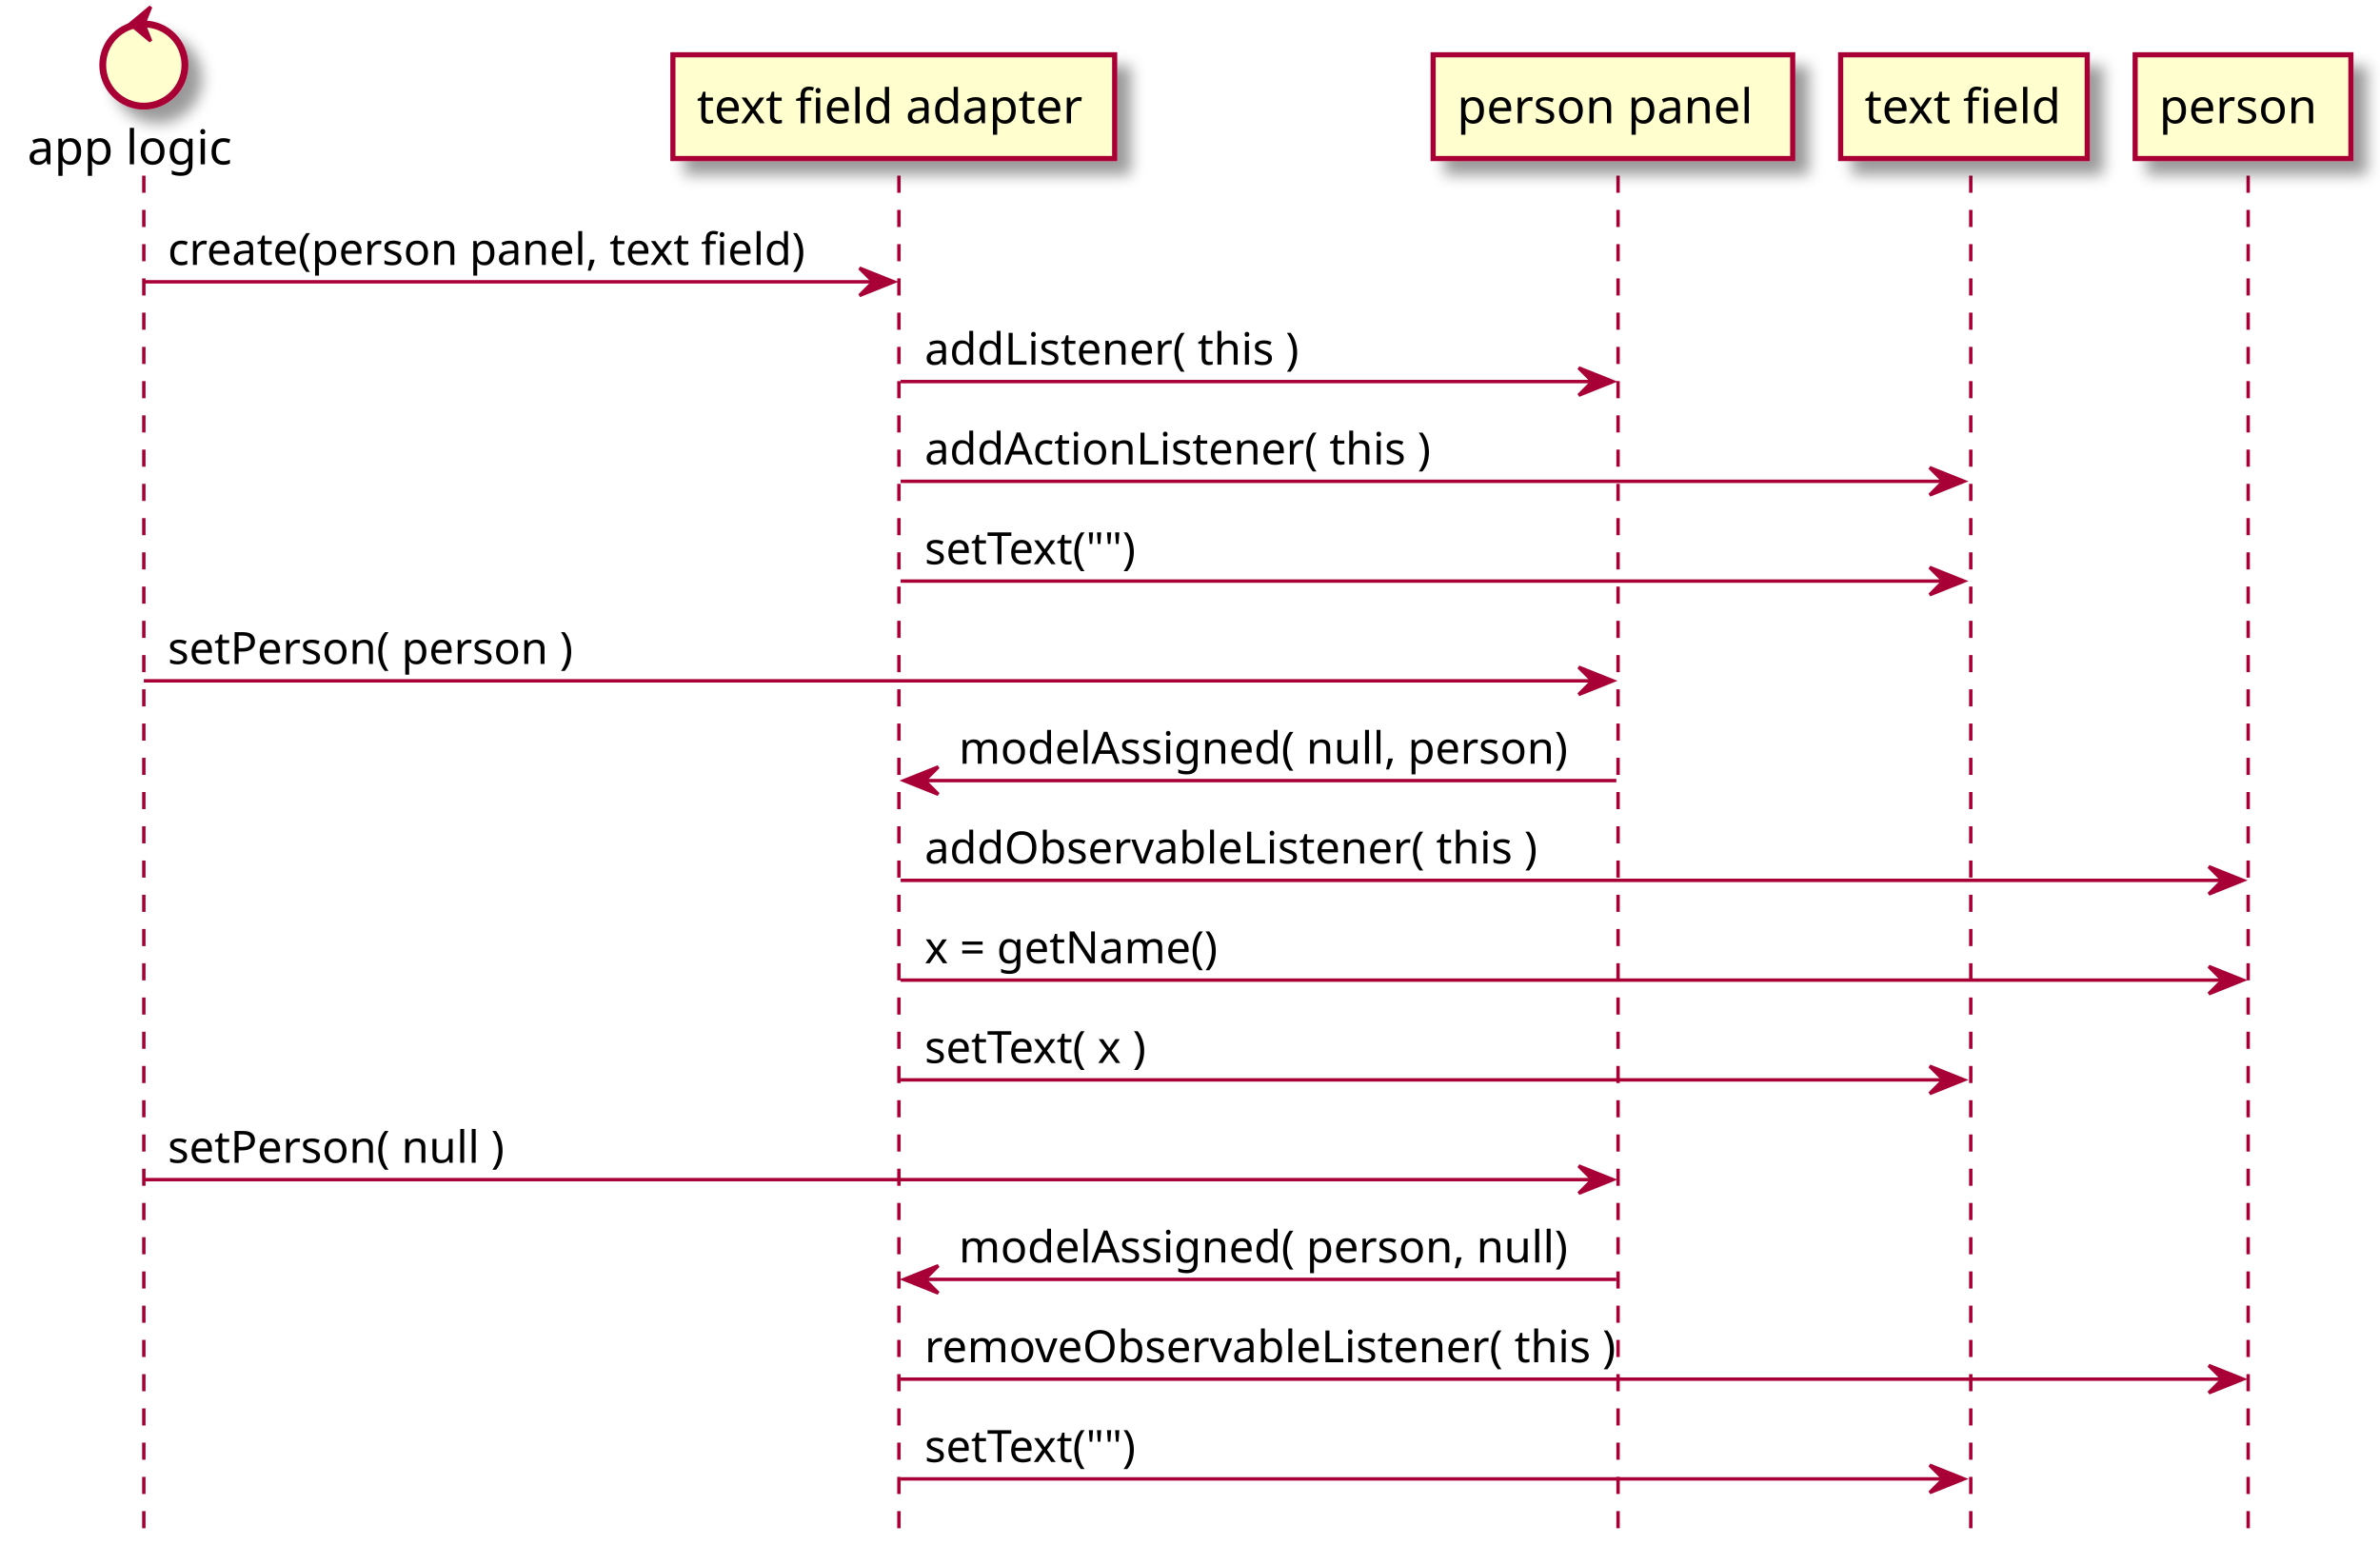
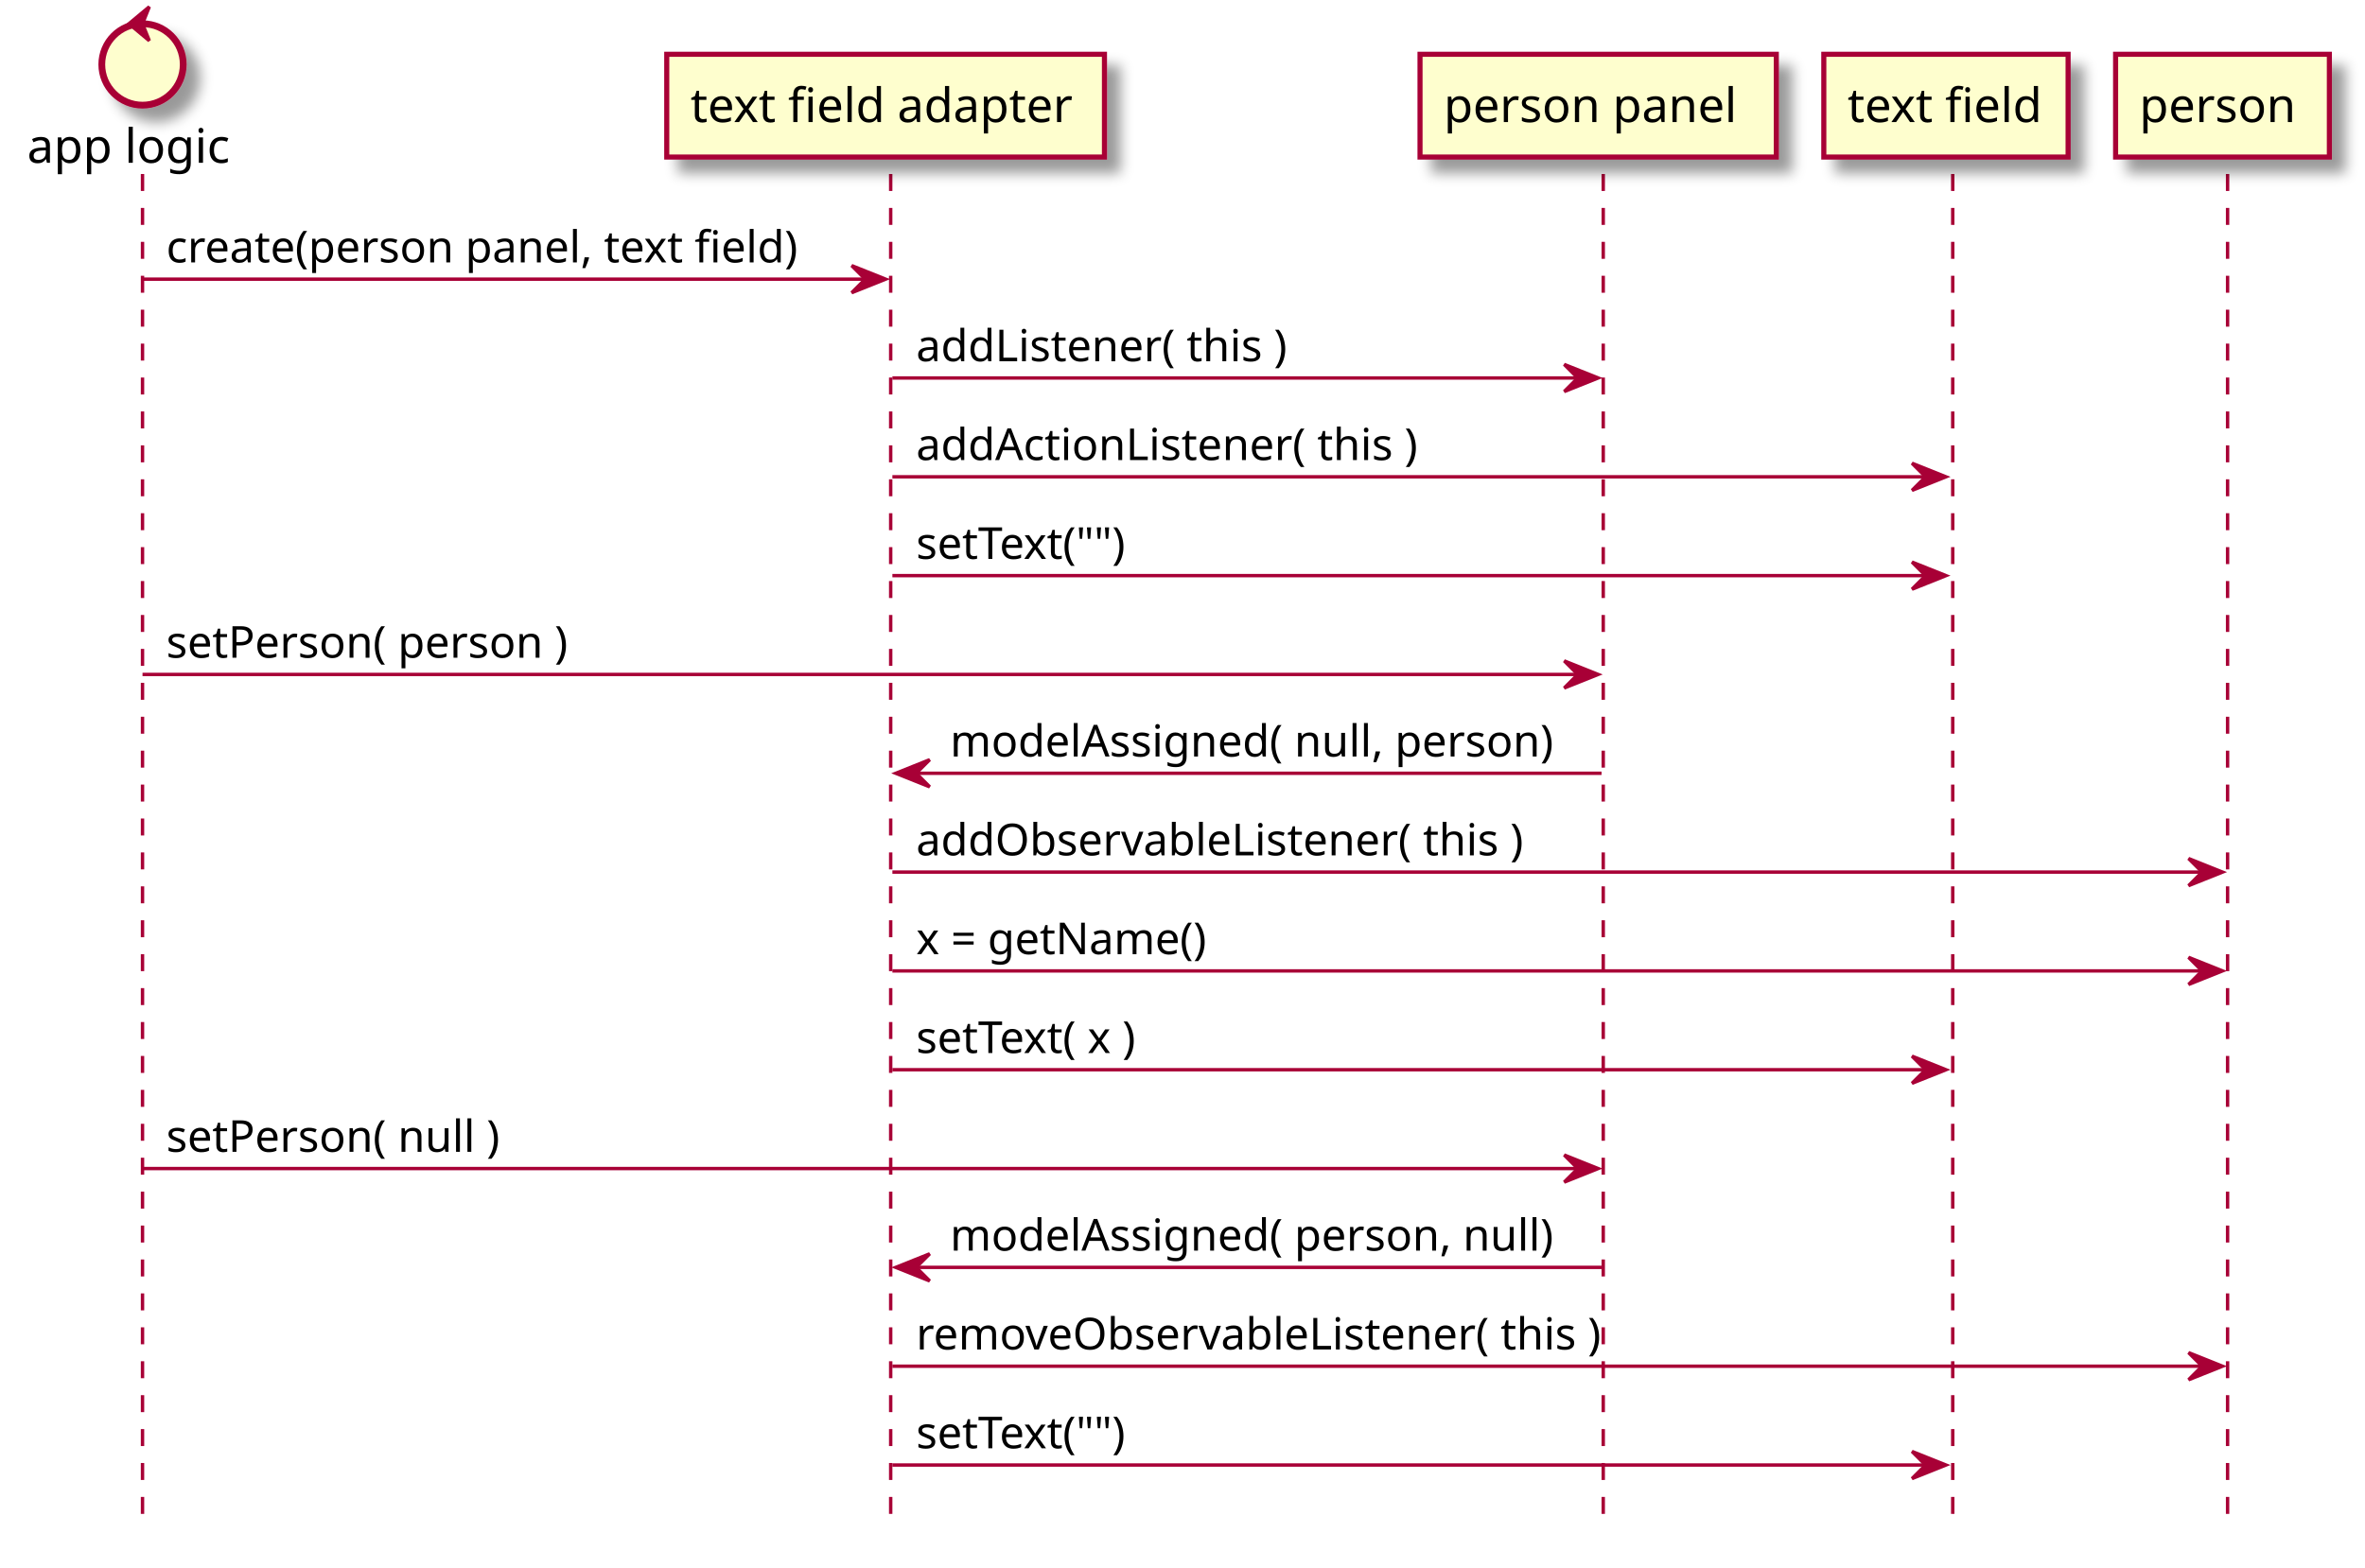
- <svg xmlns="http://www.w3.org/2000/svg" contentScriptType="application/ecmascript" contentStyleType="text/css" height="451px" preserveAspectRatio="none" style="width:695px;height:451px;" version="1.1" viewBox="0 0 695 451" width="695px" zoomAndPan="magnify">
+ <svg xmlns="http://www.w3.org/2000/svg" contentScriptType="application/ecmascript" contentStyleType="text/css" height="462px" preserveAspectRatio="none" style="width:697px;height:462px;" version="1.1" viewBox="0 0 697 462" width="697px" zoomAndPan="magnify">
  <defs>
-     <filter height="300%" id="f2uurnp" width="300%" x="-1" y="-1">
+     <filter height="300%" id="f1y01npm69f21s" width="300%" x="-1" y="-1">
      <feGaussianBlur result="blurOut" stdDeviation="2.0" />
      <feColorMatrix in="blurOut" result="blurOut2" type="matrix" values="0 0 0 0 0 0 0 0 0 0 0 0 0 0 0 0 0 0 .4 0" />
      <feOffset dx="4.0" dy="4.0" in="blurOut2" result="blurOut3" />
      <feBlend in="SourceGraphic" in2="blurOut3" mode="normal" />
    </filter>
  </defs>
  <g>
    <line style="stroke: #A80036; stroke-width: 1.0; stroke-dasharray: 5.0,5.0;" x1="42" x2="42" y1="51.297" y2="450.023" />
    <line style="stroke: #A80036; stroke-width: 1.0; stroke-dasharray: 5.0,5.0;" x1="262.5" x2="262.5" y1="51.297" y2="450.023" />
    <line style="stroke: #A80036; stroke-width: 1.0; stroke-dasharray: 5.0,5.0;" x1="472.5" x2="472.5" y1="51.297" y2="450.023" />
    <line style="stroke: #A80036; stroke-width: 1.0; stroke-dasharray: 5.0,5.0;" x1="575.5" x2="575.5" y1="51.297" y2="450.023" />
    <line style="stroke: #A80036; stroke-width: 1.0; stroke-dasharray: 5.0,5.0;" x1="656.5" x2="656.5" y1="51.297" y2="450.023" />
    <text fill="#000000" font-family="sans-serif" font-size="14" lengthAdjust="spacingAndGlyphs" textLength="62" x="8" y="47.995">app logic</text>
-     <ellipse cx="42" cy="19" fill="#FEFECE" filter="url(#f2uurnp)" rx="12" ry="12" style="stroke: #A80036; stroke-width: 2.0;" />
+     <ellipse cx="42" cy="19" fill="#FEFECE" filter="url(#f1y01npm69f21s)" rx="12" ry="12" style="stroke: #A80036; stroke-width: 2.0;" />
    <polygon fill="#A80036" points="38,7,44,2,42,7,44,12,38,7" style="stroke: #A80036; stroke-width: 1.0;" />
-     <rect fill="#FEFECE" filter="url(#f2uurnp)" height="30.297" style="stroke: #A80036; stroke-width: 1.5;" width="129" x="196.5" y="16" />
+     <rect fill="#FEFECE" filter="url(#f1y01npm69f21s)" height="30.297" style="stroke: #A80036; stroke-width: 1.5;" width="129" x="196.5" y="16" />
    <text fill="#000000" font-family="sans-serif" font-size="14" lengthAdjust="spacingAndGlyphs" textLength="115" x="203.5" y="35.995">text field adapter</text>
-     <rect fill="#FEFECE" filter="url(#f2uurnp)" height="30.297" style="stroke: #A80036; stroke-width: 1.5;" width="105" x="418.5" y="16" />
+     <rect fill="#FEFECE" filter="url(#f1y01npm69f21s)" height="30.297" style="stroke: #A80036; stroke-width: 1.5;" width="105" x="418.5" y="16" />
    <text fill="#000000" font-family="sans-serif" font-size="14" lengthAdjust="spacingAndGlyphs" textLength="91" x="425.5" y="35.995">person panel</text>
-     <rect fill="#FEFECE" filter="url(#f2uurnp)" height="30.297" style="stroke: #A80036; stroke-width: 1.5;" width="72" x="537.5" y="16" />
+     <rect fill="#FEFECE" filter="url(#f1y01npm69f21s)" height="30.297" style="stroke: #A80036; stroke-width: 1.5;" width="72" x="537.5" y="16" />
    <text fill="#000000" font-family="sans-serif" font-size="14" lengthAdjust="spacingAndGlyphs" textLength="58" x="544.5" y="35.995">text field</text>
-     <rect fill="#FEFECE" filter="url(#f2uurnp)" height="30.297" style="stroke: #A80036; stroke-width: 1.5;" width="63" x="623.5" y="16" />
+     <rect fill="#FEFECE" filter="url(#f1y01npm69f21s)" height="30.297" style="stroke: #A80036; stroke-width: 1.5;" width="63" x="623.5" y="16" />
    <text fill="#000000" font-family="sans-serif" font-size="14" lengthAdjust="spacingAndGlyphs" textLength="49" x="630.5" y="35.995">person</text>
    <polygon fill="#A80036" points="251,78.297,261,82.297,251,86.297,255,82.297" style="stroke: #A80036; stroke-width: 1.0;" />
    <line style="stroke: #A80036; stroke-width: 1.0;" x1="42" x2="257" y1="82.297" y2="82.297" />
    <text fill="#000000" font-family="sans-serif" font-size="13" lengthAdjust="spacingAndGlyphs" textLength="197" x="49" y="77.364">create(person panel, text field)</text>
    <polygon fill="#A80036" points="461,107.43,471,111.43,461,115.43,465,111.43" style="stroke: #A80036; stroke-width: 1.0;" />
    <line style="stroke: #A80036; stroke-width: 1.0;" x1="263" x2="467" y1="111.43" y2="111.43" />
    <text fill="#000000" font-family="sans-serif" font-size="13" lengthAdjust="spacingAndGlyphs" textLength="116" x="270" y="106.497">addListener( this )</text>
    <polygon fill="#A80036" points="563.5,136.562,573.5,140.562,563.5,144.562,567.5,140.562" style="stroke: #A80036; stroke-width: 1.0;" />
    <line style="stroke: #A80036; stroke-width: 1.0;" x1="263" x2="569.5" y1="140.562" y2="140.562" />
    <text fill="#000000" font-family="sans-serif" font-size="13" lengthAdjust="spacingAndGlyphs" textLength="156" x="270" y="135.629">addActionListener( this )</text>
    <polygon fill="#A80036" points="563.5,165.695,573.5,169.695,563.5,173.695,567.5,169.695" style="stroke: #A80036; stroke-width: 1.0;" />
    <line style="stroke: #A80036; stroke-width: 1.0;" x1="263" x2="569.5" y1="169.695" y2="169.695" />
    <text fill="#000000" font-family="sans-serif" font-size="13" lengthAdjust="spacingAndGlyphs" textLength="67" x="270" y="164.762">setText("")</text>
    <polygon fill="#A80036" points="461,194.828,471,198.828,461,202.828,465,198.828" style="stroke: #A80036; stroke-width: 1.0;" />
    <line style="stroke: #A80036; stroke-width: 1.0;" x1="42" x2="467" y1="198.828" y2="198.828" />
    <text fill="#000000" font-family="sans-serif" font-size="13" lengthAdjust="spacingAndGlyphs" textLength="126" x="49" y="193.895">setPerson( person )</text>
    <polygon fill="#A80036" points="274,223.961,264,227.961,274,231.961,270,227.961" style="stroke: #A80036; stroke-width: 1.0;" />
    <line style="stroke: #A80036; stroke-width: 1.0;" x1="268" x2="472" y1="227.961" y2="227.961" />
    <text fill="#000000" font-family="sans-serif" font-size="13" lengthAdjust="spacingAndGlyphs" textLength="186" x="280" y="223.028">modelAssigned( null, person)</text>
    <polygon fill="#A80036" points="645,253.094,655,257.094,645,261.094,649,257.094" style="stroke: #A80036; stroke-width: 1.0;" />
    <line style="stroke: #A80036; stroke-width: 1.0;" x1="263" x2="651" y1="257.094" y2="257.094" />
    <text fill="#000000" font-family="sans-serif" font-size="13" lengthAdjust="spacingAndGlyphs" textLength="188" x="270" y="252.161">addObservableListener( this )</text>
    <polygon fill="#A80036" points="645,282.227,655,286.227,645,290.227,649,286.227" style="stroke: #A80036; stroke-width: 1.0;" />
    <line style="stroke: #A80036; stroke-width: 1.0;" x1="263" x2="651" y1="286.227" y2="286.227" />
    <text fill="#000000" font-family="sans-serif" font-size="13" lengthAdjust="spacingAndGlyphs" textLength="96" x="270" y="281.293">x = getName()</text>
    <polygon fill="#A80036" points="563.5,311.359,573.5,315.359,563.5,319.359,567.5,315.359" style="stroke: #A80036; stroke-width: 1.0;" />
    <line style="stroke: #A80036; stroke-width: 1.0;" x1="263" x2="569.5" y1="315.359" y2="315.359" />
    <text fill="#000000" font-family="sans-serif" font-size="13" lengthAdjust="spacingAndGlyphs" textLength="72" x="270" y="310.426">setText( x )</text>
    <polygon fill="#A80036" points="461,340.492,471,344.492,461,348.492,465,344.492" style="stroke: #A80036; stroke-width: 1.0;" />
    <line style="stroke: #A80036; stroke-width: 1.0;" x1="42" x2="467" y1="344.492" y2="344.492" />
    <text fill="#000000" font-family="sans-serif" font-size="13" lengthAdjust="spacingAndGlyphs" textLength="104" x="49" y="339.559">setPerson( null )</text>
    <polygon fill="#A80036" points="274,369.625,264,373.625,274,377.625,270,373.625" style="stroke: #A80036; stroke-width: 1.0;" />
    <line style="stroke: #A80036; stroke-width: 1.0;" x1="268" x2="472" y1="373.625" y2="373.625" />
    <text fill="#000000" font-family="sans-serif" font-size="13" lengthAdjust="spacingAndGlyphs" textLength="186" x="280" y="368.692">modelAssigned( person, null)</text>
    <polygon fill="#A80036" points="645,398.758,655,402.758,645,406.758,649,402.758" style="stroke: #A80036; stroke-width: 1.0;" />
    <line style="stroke: #A80036; stroke-width: 1.0;" x1="263" x2="651" y1="402.758" y2="402.758" />
    <text fill="#000000" font-family="sans-serif" font-size="13" lengthAdjust="spacingAndGlyphs" textLength="213" x="270" y="397.825">removeObservableListener( this )</text>
    <polygon fill="#A80036" points="563.5,427.891,573.5,431.891,563.5,435.891,567.5,431.891" style="stroke: #A80036; stroke-width: 1.0;" />
    <line style="stroke: #A80036; stroke-width: 1.0;" x1="263" x2="569.5" y1="431.891" y2="431.891" />
    <text fill="#000000" font-family="sans-serif" font-size="13" lengthAdjust="spacingAndGlyphs" textLength="67" x="270" y="426.957">setText("")</text>
  </g>
</svg>
